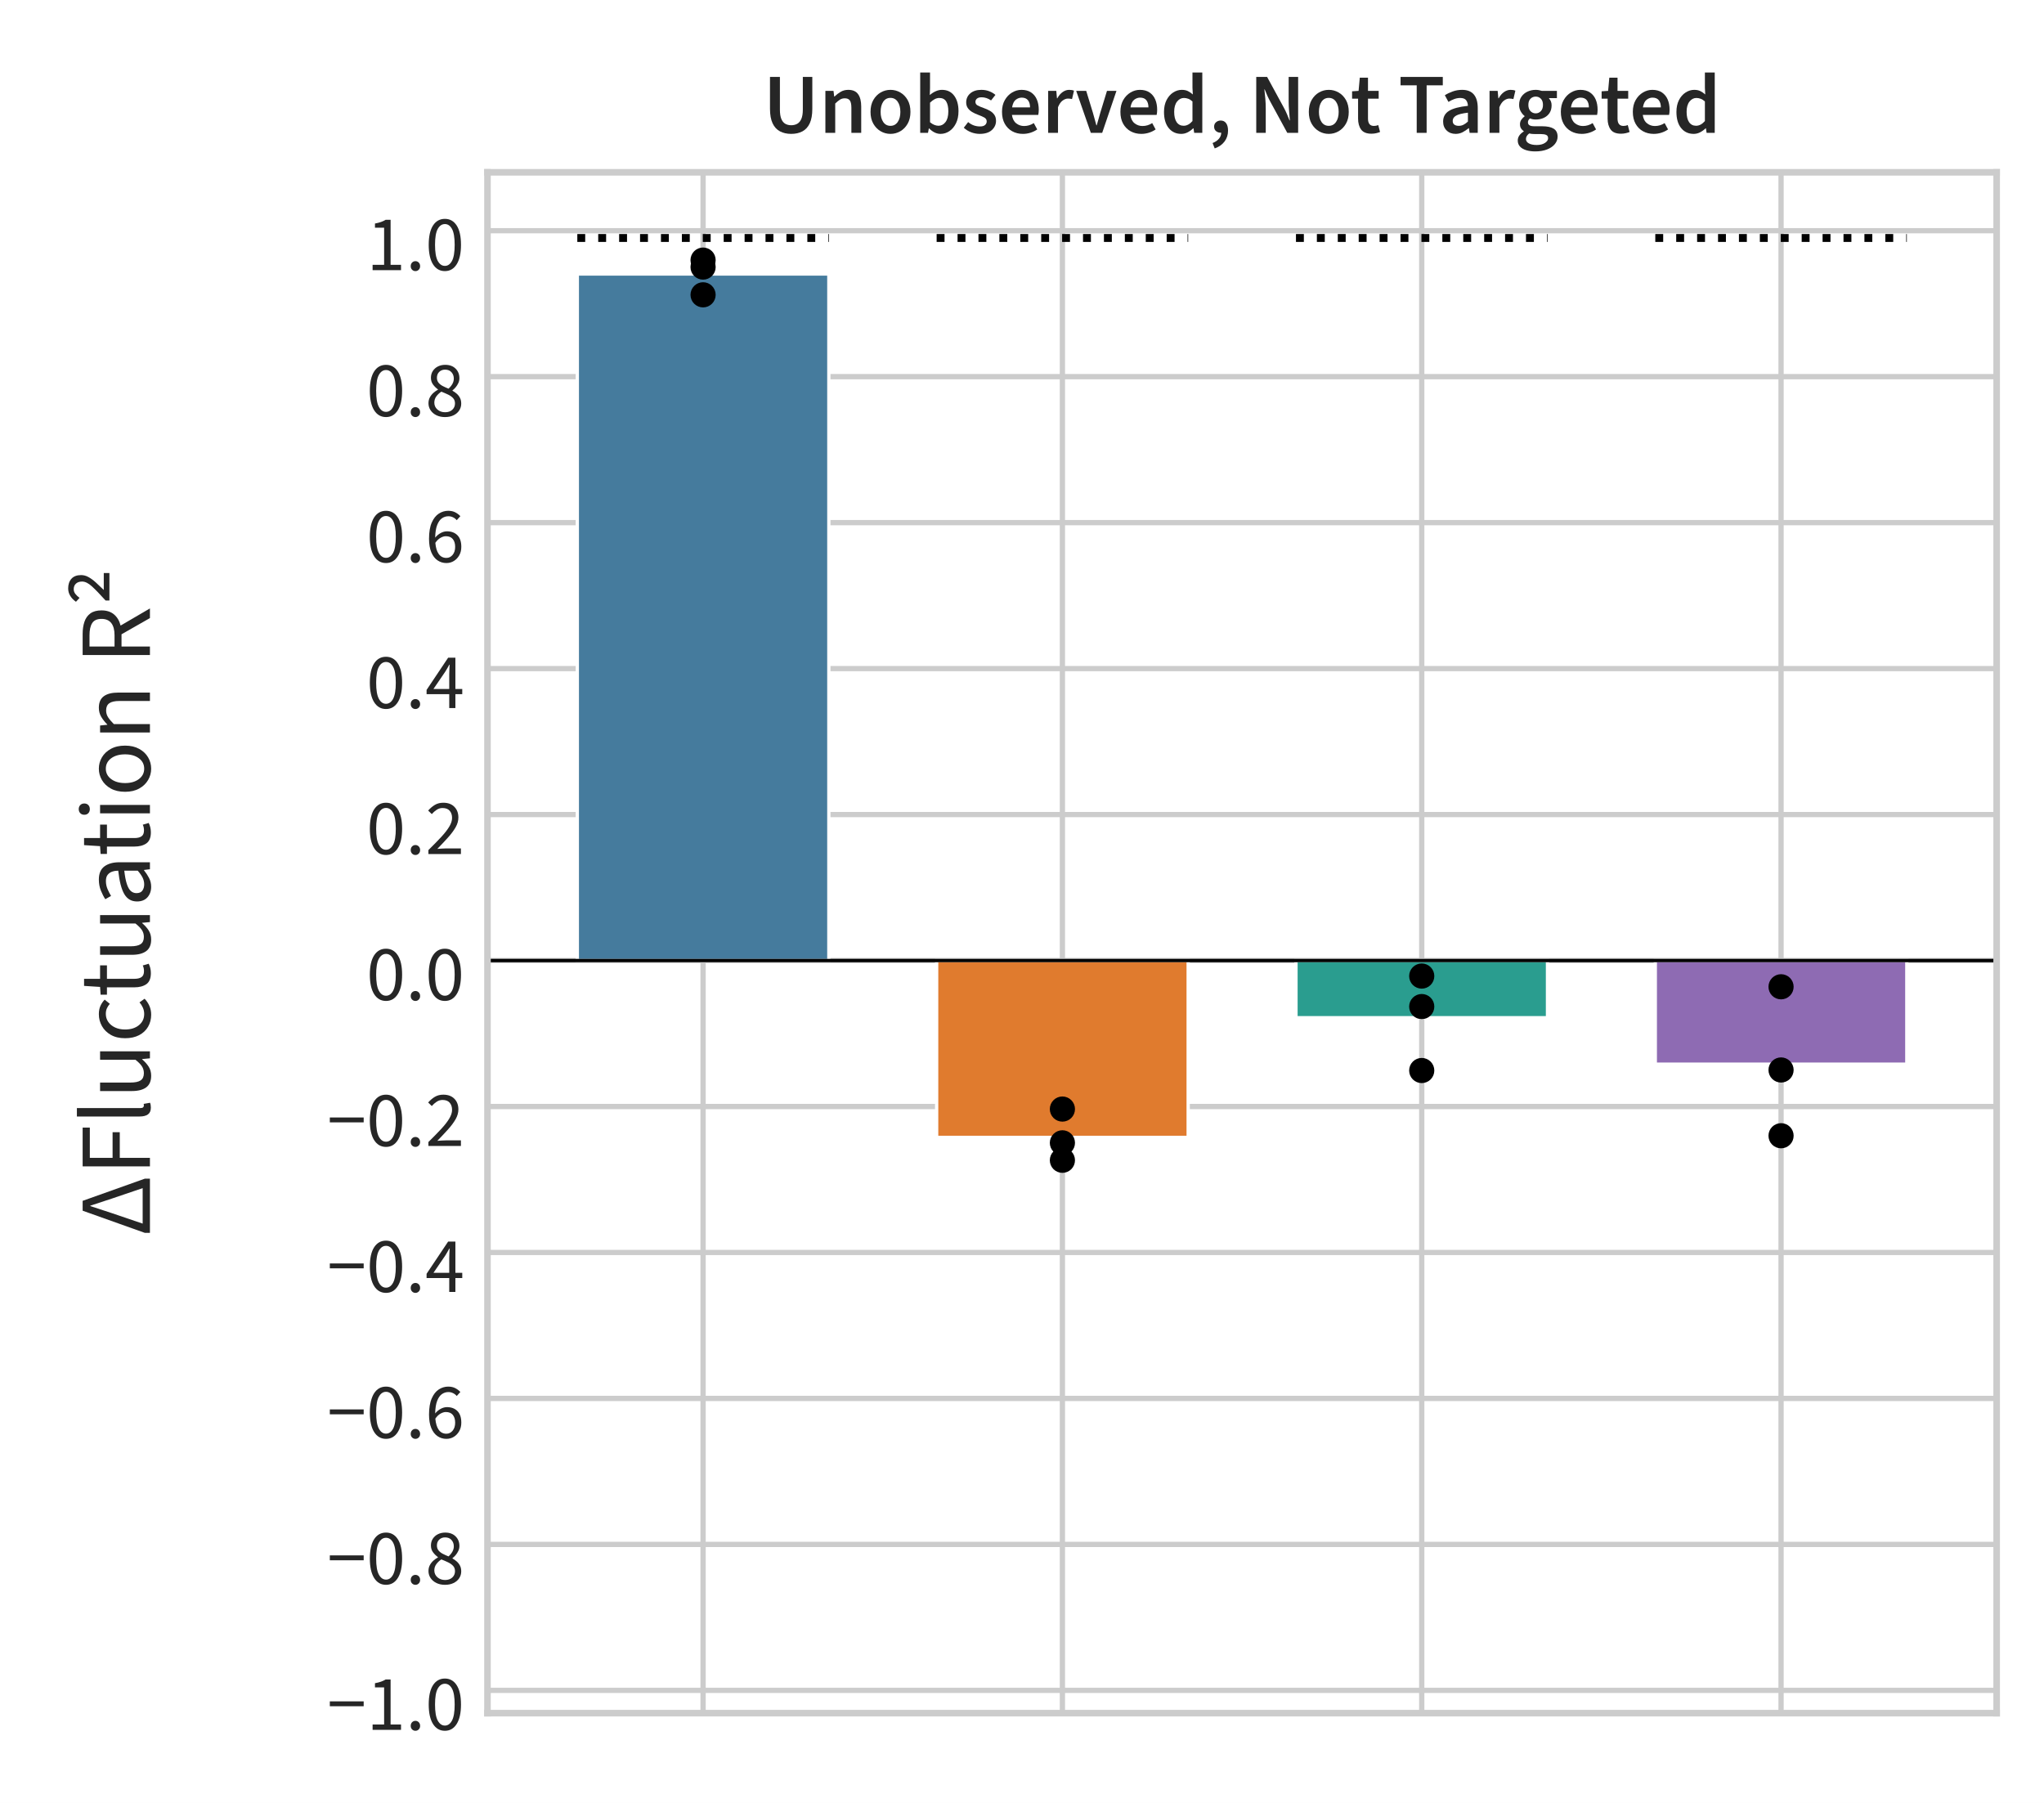
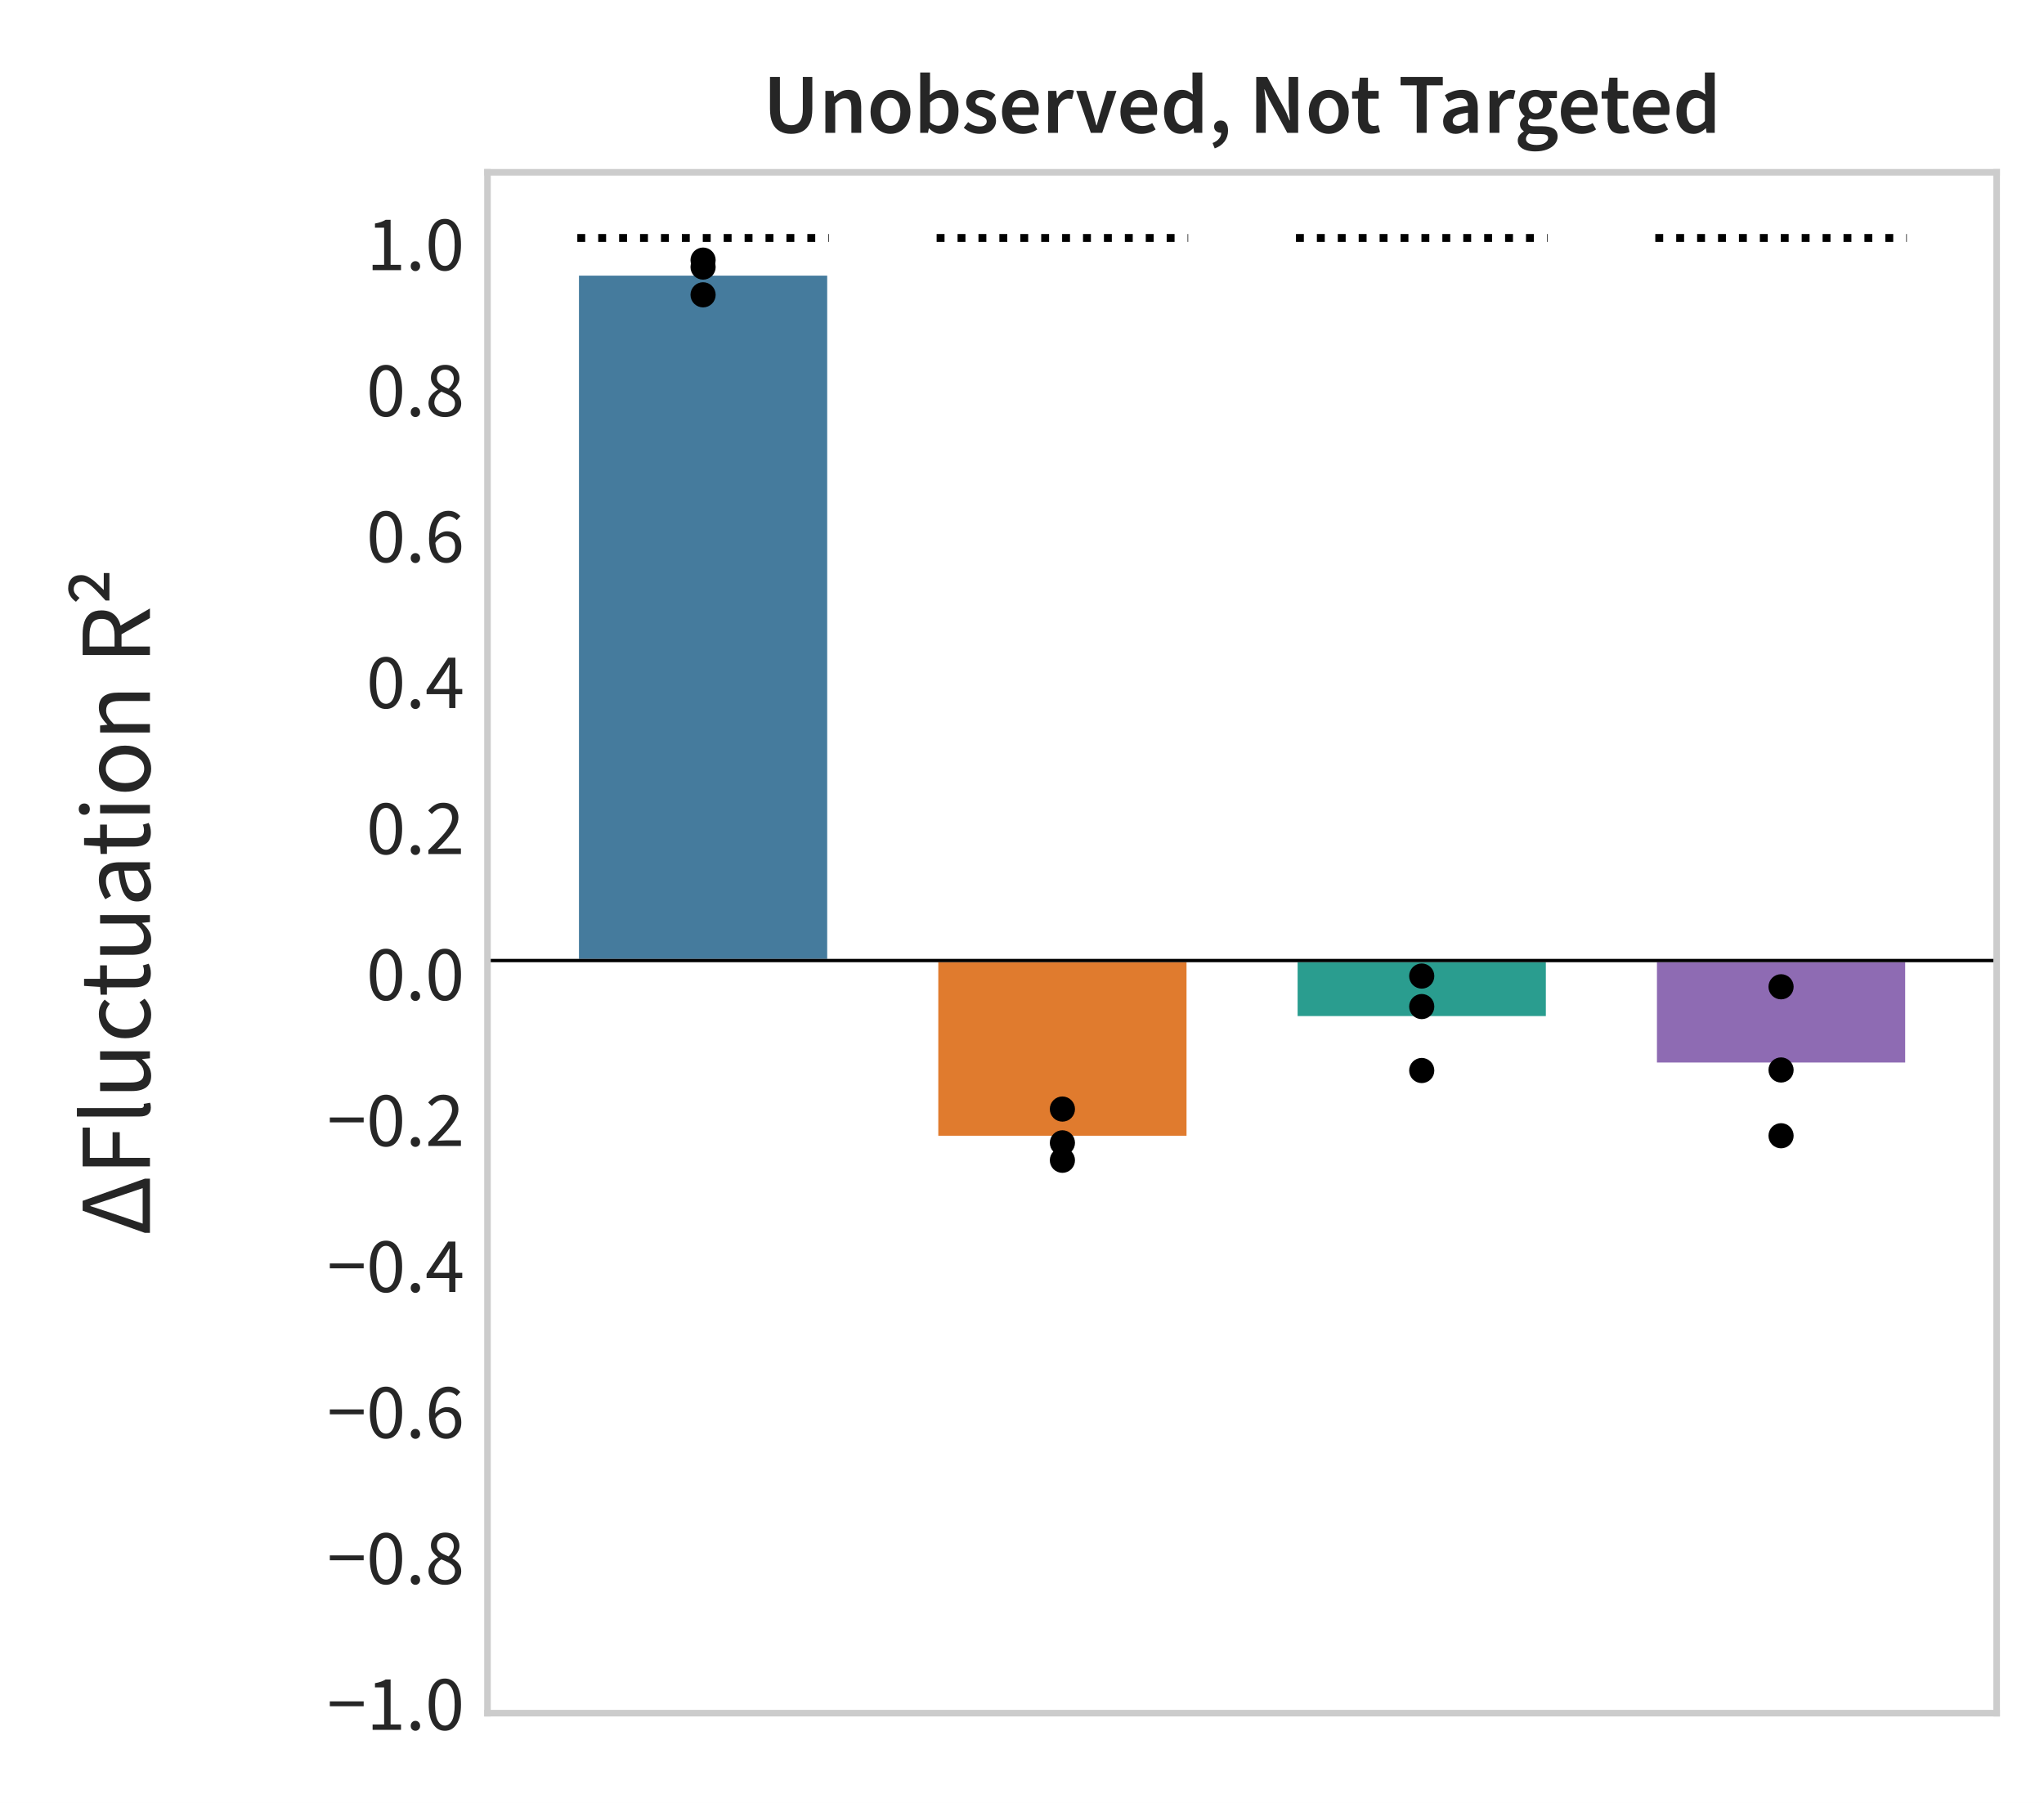
<svg xmlns="http://www.w3.org/2000/svg" xmlns:xlink="http://www.w3.org/1999/xlink" width="310.824pt" height="274.135pt" viewBox="0 0 310.824 274.135" version="1.1">
  <defs>
    <style type="text/css">*{stroke-linejoin: round; stroke-linecap: butt}</style>
  </defs>
  <g id="figure_1">
    <g id="patch_1">
      <path d="M 0 274.135  L 310.824 274.135  L 310.824 0  L 0 0  z " style="fill: #ffffff" />
    </g>
    <g id="axes_1">
      <g id="patch_2">
        <path d="M 74.13 260.486  L 303.624 260.486  L 303.624 26.2  L 74.13 26.2  z " style="fill: #ffffff" />
      </g>
      <g id="matplotlib.axis_1">
        <g id="xtick_1">
-           <g id="line2d_1">
-             <path d="M 106.915 260.486  L 106.915 26.2  " clip-path="url(#p7a3d556565)" style="fill: none; stroke: #cccccc; stroke-width: 0.8; stroke-linecap: round" />
-           </g>
+           <g id="line2d_1" />
+         </g>
+         <g id="xtick_2">
          <g id="line2d_2" />
        </g>
-         <g id="xtick_2">
-           <g id="line2d_3">
-             <path d="M 161.556 260.486  L 161.556 26.2  " clip-path="url(#p7a3d556565)" style="fill: none; stroke: #cccccc; stroke-width: 0.8; stroke-linecap: round" />
-           </g>
+         <g id="xtick_3">
+           <g id="line2d_3" />
+         </g>
+         <g id="xtick_4">
          <g id="line2d_4" />
-         </g>
-         <g id="xtick_3">
-           <g id="line2d_5">
-             <path d="M 216.198 260.486  L 216.198 26.2  " clip-path="url(#p7a3d556565)" style="fill: none; stroke: #cccccc; stroke-width: 0.8; stroke-linecap: round" />
-           </g>
-           <g id="line2d_6" />
-         </g>
-         <g id="xtick_4">
-           <g id="line2d_7">
-             <path d="M 270.839 260.486  L 270.839 26.2  " clip-path="url(#p7a3d556565)" style="fill: none; stroke: #cccccc; stroke-width: 0.8; stroke-linecap: round" />
-           </g>
-           <g id="line2d_8" />
        </g>
      </g>
      <g id="matplotlib.axis_2">
        <g id="ytick_1">
-           <g id="line2d_9">
-             <path d="M 74.13 257.023  L 303.624 257.023  " clip-path="url(#p7a3d556565)" style="fill: none; stroke: #cccccc; stroke-width: 0.8; stroke-linecap: round" />
-           </g>
-           <g id="line2d_10" />
+           <g id="line2d_5" />
          <g id="text_1">
            <g style="fill: #262626" transform="translate(49.74773 263.0229) scale(0.12 -0.12)">
              <defs>
                <path id="SourceSans3-Regular-873" d="M 218 1914  L 218 2310  L 2963 2310  L 2963 1914  L 218 1914  z " transform="scale(0.015625)" />
                <path id="SourceSans3-Regular-536" d="M 506 0  L 506 435  L 1440 435  L 1440 3443  L 698 3443  L 698 3782  Q 979 3834 1187 3907  Q 1395 3981 1562 4083  L 1965 4083  L 1965 435  L 2810 435  L 2810 0  L 506 0  z " transform="scale(0.015625)" />
                <path id="SourceSans3-Regular-56b" d="M 800 -77  Q 640 -77 528 35  Q 416 147 416 320  Q 416 506 528 618  Q 640 730 800 730  Q 954 730 1066 618  Q 1178 506 1178 320  Q 1178 147 1066 35  Q 954 -77 800 -77  z " transform="scale(0.015625)" />
                <path id="SourceSans3-Regular-535" d="M 1594 -77  Q 979 -77 630 476  Q 282 1030 282 2054  Q 282 3085 630 3622  Q 979 4160 1594 4160  Q 2202 4160 2550 3622  Q 2899 3085 2899 2054  Q 2899 1030 2550 476  Q 2202 -77 1594 -77  z M 1594 346  Q 1952 346 2169 752  Q 2387 1158 2387 2054  Q 2387 2950 2169 3344  Q 1952 3738 1594 3738  Q 1235 3738 1014 3344  Q 794 2950 794 2054  Q 794 1158 1014 752  Q 1235 346 1594 346  z " transform="scale(0.015625)" />
              </defs>
              <use xlink:href="#SourceSans3-Regular-873" />
              <use xlink:href="#SourceSans3-Regular-536" transform="translate(49.70312 0)" />
              <use xlink:href="#SourceSans3-Regular-56b" transform="translate(99.40625 0)" />
              <use xlink:href="#SourceSans3-Regular-535" transform="translate(124.3125 0)" />
            </g>
          </g>
        </g>
        <g id="ytick_2">
-           <g id="line2d_11">
-             <path d="M 74.13 234.828  L 303.624 234.828  " clip-path="url(#p7a3d556565)" style="fill: none; stroke: #cccccc; stroke-width: 0.8; stroke-linecap: round" />
-           </g>
-           <g id="line2d_12" />
+           <g id="line2d_6" />
          <g id="text_2">
            <g style="fill: #262626" transform="translate(49.74773 240.8284) scale(0.12 -0.12)">
              <defs>
                <path id="SourceSans3-Regular-53d" d="M 1600 -77  Q 1216 -77 915 67  Q 614 211 438 467  Q 262 723 262 1043  Q 262 1312 374 1520  Q 486 1728 662 1885  Q 838 2042 1030 2144  L 1030 2170  Q 806 2330 633 2560  Q 461 2790 461 3110  Q 461 3424 614 3661  Q 768 3898 1030 4029  Q 1293 4160 1619 4160  Q 2150 4160 2460 3853  Q 2771 3546 2771 3072  Q 2771 2861 2681 2672  Q 2592 2483 2464 2332  Q 2336 2182 2208 2086  L 2208 2061  Q 2394 1958 2554 1817  Q 2714 1677 2816 1481  Q 2918 1286 2918 1011  Q 2918 710 2755 460  Q 2592 211 2294 67  Q 1997 -77 1600 -77  z M 1888 2227  Q 2093 2413 2205 2617  Q 2317 2822 2317 3046  Q 2317 3347 2131 3558  Q 1946 3770 1606 3770  Q 1325 3770 1136 3590  Q 947 3411 947 3110  Q 947 2867 1078 2707  Q 1210 2547 1427 2435  Q 1645 2323 1888 2227  z M 1613 314  Q 1971 314 2192 515  Q 2413 717 2413 1030  Q 2413 1293 2259 1459  Q 2106 1626 1853 1747  Q 1600 1869 1306 1984  Q 1062 1824 899 1600  Q 736 1376 736 1094  Q 736 755 989 534  Q 1242 314 1613 314  z " transform="scale(0.015625)" />
              </defs>
              <use xlink:href="#SourceSans3-Regular-873" />
              <use xlink:href="#SourceSans3-Regular-535" transform="translate(49.70312 0)" />
              <use xlink:href="#SourceSans3-Regular-56b" transform="translate(99.40625 0)" />
              <use xlink:href="#SourceSans3-Regular-53d" transform="translate(124.3125 0)" />
            </g>
          </g>
        </g>
        <g id="ytick_3">
-           <g id="line2d_13">
-             <path d="M 74.13 212.634  L 303.624 212.634  " clip-path="url(#p7a3d556565)" style="fill: none; stroke: #cccccc; stroke-width: 0.8; stroke-linecap: round" />
-           </g>
-           <g id="line2d_14" />
+           <g id="line2d_7" />
          <g id="text_3">
            <g style="fill: #262626" transform="translate(49.74773 218.6339) scale(0.12 -0.12)">
              <defs>
                <path id="SourceSans3-Regular-53b" d="M 1670 2099  Q 1472 2099 1241 1971  Q 1011 1843 819 1562  Q 870 966 1097 652  Q 1325 339 1715 339  Q 2016 339 2221 585  Q 2426 832 2426 1235  Q 2426 1632 2237 1865  Q 2048 2099 1670 2099  z M 1715 -77  Q 1318 -77 998 140  Q 678 358 492 796  Q 307 1235 307 1888  Q 307 2707 528 3206  Q 749 3706 1104 3933  Q 1459 4160 1862 4160  Q 2195 4160 2435 4035  Q 2675 3910 2848 3725  L 2554 3398  Q 2432 3546 2253 3632  Q 2074 3718 1882 3718  Q 1594 3718 1357 3555  Q 1120 3392 969 3011  Q 819 2630 806 1984  Q 998 2221 1254 2358  Q 1510 2496 1760 2496  Q 2291 2496 2608 2179  Q 2925 1862 2925 1235  Q 2925 845 2758 550  Q 2592 256 2320 89  Q 2048 -77 1715 -77  z " transform="scale(0.015625)" />
              </defs>
              <use xlink:href="#SourceSans3-Regular-873" />
              <use xlink:href="#SourceSans3-Regular-535" transform="translate(49.70312 0)" />
              <use xlink:href="#SourceSans3-Regular-56b" transform="translate(99.40625 0)" />
              <use xlink:href="#SourceSans3-Regular-53b" transform="translate(124.3125 0)" />
            </g>
          </g>
        </g>
        <g id="ytick_4">
-           <g id="line2d_15">
-             <path d="M 74.13 190.439  L 303.624 190.439  " clip-path="url(#p7a3d556565)" style="fill: none; stroke: #cccccc; stroke-width: 0.8; stroke-linecap: round" />
-           </g>
-           <g id="line2d_16" />
+           <g id="line2d_8" />
          <g id="text_4">
            <g style="fill: #262626" transform="translate(49.74773 196.4394) scale(0.12 -0.12)">
              <defs>
                <path id="SourceSans3-Regular-539" d="M 666 1549  L 1946 1549  L 1946 2733  Q 1946 2899 1958 3129  Q 1971 3360 1978 3520  L 1952 3520  Q 1875 3373 1792 3232  Q 1709 3091 1619 2944  L 666 1549  z M 1946 0  L 1946 1126  L 109 1126  L 109 1472  L 1856 4083  L 2445 4083  L 2445 1549  L 3002 1549  L 3002 1126  L 2445 1126  L 2445 0  L 1946 0  z " transform="scale(0.015625)" />
              </defs>
              <use xlink:href="#SourceSans3-Regular-873" />
              <use xlink:href="#SourceSans3-Regular-535" transform="translate(49.70312 0)" />
              <use xlink:href="#SourceSans3-Regular-56b" transform="translate(99.40625 0)" />
              <use xlink:href="#SourceSans3-Regular-539" transform="translate(124.3125 0)" />
            </g>
          </g>
        </g>
        <g id="ytick_5">
-           <g id="line2d_17">
-             <path d="M 74.13 168.245  L 303.624 168.245  " clip-path="url(#p7a3d556565)" style="fill: none; stroke: #cccccc; stroke-width: 0.8; stroke-linecap: round" />
-           </g>
-           <g id="line2d_18" />
+           <g id="line2d_9" />
          <g id="text_5">
            <g style="fill: #262626" transform="translate(49.74773 174.2448) scale(0.12 -0.12)">
              <defs>
                <path id="SourceSans3-Regular-537" d="M 256 0  L 256 320  Q 870 922 1299 1386  Q 1728 1850 1952 2227  Q 2176 2605 2176 2931  Q 2176 3283 1984 3507  Q 1792 3731 1402 3731  Q 1146 3731 928 3587  Q 710 3443 531 3238  L 237 3526  Q 493 3814 784 3987  Q 1075 4160 1466 4160  Q 2035 4160 2361 3830  Q 2688 3501 2688 2963  Q 2688 2566 2467 2176  Q 2246 1786 1862 1357  Q 1478 928 979 416  Q 1146 429 1325 441  Q 1504 454 1664 454  L 2893 454  L 2893 0  L 256 0  z " transform="scale(0.015625)" />
              </defs>
              <use xlink:href="#SourceSans3-Regular-873" />
              <use xlink:href="#SourceSans3-Regular-535" transform="translate(49.70312 0)" />
              <use xlink:href="#SourceSans3-Regular-56b" transform="translate(99.40625 0)" />
              <use xlink:href="#SourceSans3-Regular-537" transform="translate(124.3125 0)" />
            </g>
          </g>
        </g>
        <g id="ytick_6">
-           <g id="line2d_19">
-             <path d="M 74.13 146.05  L 303.624 146.05  " clip-path="url(#p7a3d556565)" style="fill: none; stroke: #cccccc; stroke-width: 0.8; stroke-linecap: round" />
-           </g>
-           <g id="line2d_20" />
+           <g id="line2d_10" />
          <g id="text_6">
            <g style="fill: #262626" transform="translate(55.7121 152.0503) scale(0.12 -0.12)">
              <use xlink:href="#SourceSans3-Regular-535" />
              <use xlink:href="#SourceSans3-Regular-56b" transform="translate(49.70312 0)" />
              <use xlink:href="#SourceSans3-Regular-535" transform="translate(74.60938 0)" />
            </g>
          </g>
        </g>
        <g id="ytick_7">
-           <g id="line2d_21">
-             <path d="M 74.13 123.856  L 303.624 123.856  " clip-path="url(#p7a3d556565)" style="fill: none; stroke: #cccccc; stroke-width: 0.8; stroke-linecap: round" />
-           </g>
-           <g id="line2d_22" />
+           <g id="line2d_11" />
          <g id="text_7">
            <g style="fill: #262626" transform="translate(55.7121 129.8558) scale(0.12 -0.12)">
              <use xlink:href="#SourceSans3-Regular-535" />
              <use xlink:href="#SourceSans3-Regular-56b" transform="translate(49.70312 0)" />
              <use xlink:href="#SourceSans3-Regular-537" transform="translate(74.60938 0)" />
            </g>
          </g>
        </g>
        <g id="ytick_8">
-           <g id="line2d_23">
-             <path d="M 74.13 101.661  L 303.624 101.661  " clip-path="url(#p7a3d556565)" style="fill: none; stroke: #cccccc; stroke-width: 0.8; stroke-linecap: round" />
-           </g>
-           <g id="line2d_24" />
+           <g id="line2d_12" />
          <g id="text_8">
            <g style="fill: #262626" transform="translate(55.7121 107.6613) scale(0.12 -0.12)">
              <use xlink:href="#SourceSans3-Regular-535" />
              <use xlink:href="#SourceSans3-Regular-56b" transform="translate(49.70312 0)" />
              <use xlink:href="#SourceSans3-Regular-539" transform="translate(74.60938 0)" />
            </g>
          </g>
        </g>
        <g id="ytick_9">
-           <g id="line2d_25">
-             <path d="M 74.13 79.467  L 303.624 79.467  " clip-path="url(#p7a3d556565)" style="fill: none; stroke: #cccccc; stroke-width: 0.8; stroke-linecap: round" />
-           </g>
-           <g id="line2d_26" />
+           <g id="line2d_13" />
          <g id="text_9">
            <g style="fill: #262626" transform="translate(55.7121 85.46682) scale(0.12 -0.12)">
              <use xlink:href="#SourceSans3-Regular-535" />
              <use xlink:href="#SourceSans3-Regular-56b" transform="translate(49.70312 0)" />
              <use xlink:href="#SourceSans3-Regular-53b" transform="translate(74.60938 0)" />
            </g>
          </g>
        </g>
        <g id="ytick_10">
-           <g id="line2d_27">
-             <path d="M 74.13 57.272  L 303.624 57.272  " clip-path="url(#p7a3d556565)" style="fill: none; stroke: #cccccc; stroke-width: 0.8; stroke-linecap: round" />
-           </g>
-           <g id="line2d_28" />
+           <g id="line2d_14" />
          <g id="text_10">
            <g style="fill: #262626" transform="translate(55.7121 63.27231) scale(0.12 -0.12)">
              <use xlink:href="#SourceSans3-Regular-535" />
              <use xlink:href="#SourceSans3-Regular-56b" transform="translate(49.70312 0)" />
              <use xlink:href="#SourceSans3-Regular-53d" transform="translate(74.60938 0)" />
            </g>
          </g>
        </g>
        <g id="ytick_11">
-           <g id="line2d_29">
-             <path d="M 74.13 35.078  L 303.624 35.078  " clip-path="url(#p7a3d556565)" style="fill: none; stroke: #cccccc; stroke-width: 0.8; stroke-linecap: round" />
-           </g>
-           <g id="line2d_30" />
+           <g id="line2d_15" />
          <g id="text_11">
            <g style="fill: #262626" transform="translate(55.7121 41.0778) scale(0.12 -0.12)">
              <use xlink:href="#SourceSans3-Regular-536" />
              <use xlink:href="#SourceSans3-Regular-56b" transform="translate(49.70312 0)" />
              <use xlink:href="#SourceSans3-Regular-535" transform="translate(74.60938 0)" />
            </g>
          </g>
        </g>
      </g>
      <g id="patch_3">
-         <path d="M 87.79 146.05  L 126.039 146.05  L 126.039 41.661  L 87.79 41.661  z " clip-path="url(#p7a3d556565)" style="fill: #457b9d; stroke: #ffffff; stroke-width: 0.5; stroke-linejoin: miter" />
+         <path d="M 87.79 146.05  L 126.039 146.05  L 126.039 41.661  L 87.79 41.661  z " clip-path="url(#pc26b006323)" style="fill: #457b9d; stroke: #ffffff; stroke-width: 0.5; stroke-linejoin: miter" />
      </g>
      <g id="patch_4">
-         <path d="M 142.432 146.05  L 180.681 146.05  L 180.681 172.94  L 142.432 172.94  z " clip-path="url(#p7a3d556565)" style="fill: #e07b2e; stroke: #ffffff; stroke-width: 0.5; stroke-linejoin: miter" />
+         <path d="M 142.432 146.05  L 180.681 146.05  L 180.681 172.94  L 142.432 172.94  z " clip-path="url(#pc26b006323)" style="fill: #e07b2e; stroke: #ffffff; stroke-width: 0.5; stroke-linejoin: miter" />
      </g>
      <g id="patch_5">
-         <path d="M 197.073 146.05  L 235.322 146.05  L 235.322 154.744  L 197.073 154.744  z " clip-path="url(#p7a3d556565)" style="fill: #2a9d8f; stroke: #ffffff; stroke-width: 0.5; stroke-linejoin: miter" />
+         <path d="M 197.073 146.05  L 235.322 146.05  L 235.322 154.744  L 197.073 154.744  z " clip-path="url(#pc26b006323)" style="fill: #2a9d8f; stroke: #ffffff; stroke-width: 0.5; stroke-linejoin: miter" />
      </g>
      <g id="patch_6">
-         <path d="M 251.715 146.05  L 289.964 146.05  L 289.964 161.807  L 251.715 161.807  z " clip-path="url(#p7a3d556565)" style="fill: #8e6bb3; stroke: #ffffff; stroke-width: 0.5; stroke-linejoin: miter" />
+         <path d="M 251.715 146.05  L 289.964 146.05  L 289.964 161.807  L 251.715 161.807  z " clip-path="url(#pc26b006323)" style="fill: #8e6bb3; stroke: #ffffff; stroke-width: 0.5; stroke-linejoin: miter" />
      </g>
      <g id="LineCollection_1">
-         <path d="M 87.79 36.185  L 126.039 36.185  " clip-path="url(#p7a3d556565)" style="fill: none; stroke-dasharray: 1.2,1.98; stroke-dashoffset: 0; stroke: #000000; stroke-width: 1.2" />
+         <path d="M 87.79 36.185  L 126.039 36.185  " clip-path="url(#pc26b006323)" style="fill: none; stroke-dasharray: 1.2,1.98; stroke-dashoffset: 0; stroke: #000000; stroke-width: 1.2" />
      </g>
      <g id="LineCollection_2">
-         <path d="M 142.432 36.185  L 180.681 36.185  " clip-path="url(#p7a3d556565)" style="fill: none; stroke-dasharray: 1.2,1.98; stroke-dashoffset: 0; stroke: #000000; stroke-width: 1.2" />
+         <path d="M 142.432 36.185  L 180.681 36.185  " clip-path="url(#pc26b006323)" style="fill: none; stroke-dasharray: 1.2,1.98; stroke-dashoffset: 0; stroke: #000000; stroke-width: 1.2" />
      </g>
      <g id="LineCollection_3">
-         <path d="M 197.073 36.185  L 235.322 36.185  " clip-path="url(#p7a3d556565)" style="fill: none; stroke-dasharray: 1.2,1.98; stroke-dashoffset: 0; stroke: #000000; stroke-width: 1.2" />
+         <path d="M 197.073 36.185  L 235.322 36.185  " clip-path="url(#pc26b006323)" style="fill: none; stroke-dasharray: 1.2,1.98; stroke-dashoffset: 0; stroke: #000000; stroke-width: 1.2" />
      </g>
      <g id="LineCollection_4">
-         <path d="M 251.715 36.185  L 289.964 36.185  " clip-path="url(#p7a3d556565)" style="fill: none; stroke-dasharray: 1.2,1.98; stroke-dashoffset: 0; stroke: #000000; stroke-width: 1.2" />
-       </g>
-       <g id="line2d_31">
-         <path d="M 74.13 146.05  L 303.624 146.05  " clip-path="url(#p7a3d556565)" style="fill: none; stroke: #000000; stroke-width: 0.5; stroke-linecap: round" />
+         <path d="M 251.715 36.185  L 289.964 36.185  " clip-path="url(#pc26b006323)" style="fill: none; stroke-dasharray: 1.2,1.98; stroke-dashoffset: 0; stroke: #000000; stroke-width: 1.2" />
+       </g>
+       <g id="line2d_16">
+         <path d="M 74.13 146.05  L 303.624 146.05  " clip-path="url(#pc26b006323)" style="fill: none; stroke: #000000; stroke-width: 0.5; stroke-linecap: round" />
      </g>
      <g id="patch_7">
        <path d="M 74.13 260.486  L 74.13 26.2  " style="fill: none; stroke: #cccccc; stroke-linejoin: miter; stroke-linecap: square" />
      </g>
      <g id="patch_8">
        <path d="M 303.624 260.486  L 303.624 26.2  " style="fill: none; stroke: #cccccc; stroke-linejoin: miter; stroke-linecap: square" />
      </g>
      <g id="patch_9">
        <path d="M 74.13 260.486  L 303.624 260.486  " style="fill: none; stroke: #cccccc; stroke-linejoin: miter; stroke-linecap: square" />
      </g>
      <g id="patch_10">
        <path d="M 74.13 26.2  L 303.624 26.2  " style="fill: none; stroke: #cccccc; stroke-linejoin: miter; stroke-linecap: square" />
      </g>
      <g id="PathCollection_1">
        <defs>
-           <path id="m7e4feccde2" d="M 0 1.414  C 0.375 1.414 0.735 1.265 1 1  C 1.265 0.735 1.414 0.375 1.414 0  C 1.414 -0.375 1.265 -0.735 1 -1  C 0.735 -1.265 0.375 -1.414 0 -1.414  C -0.375 -1.414 -0.735 -1.265 -1 -1  C -1.265 -0.735 -1.414 -0.375 -1.414 0  C -1.414 0.375 -1.265 0.735 -1 1  C -0.735 1.265 -0.375 1.414 0 1.414  z " style="stroke: #000000" />
+           <path id="m6480105507" d="M 0 1.414  C 0.375 1.414 0.735 1.265 1 1  C 1.265 0.735 1.414 0.375 1.414 0  C 1.414 -0.375 1.265 -0.735 1 -1  C 0.735 -1.265 0.375 -1.414 0 -1.414  C -0.375 -1.414 -0.735 -1.265 -1 -1  C -1.265 -0.735 -1.414 -0.375 -1.414 0  C -1.414 0.375 -1.265 0.735 -1 1  C -0.735 1.265 -0.375 1.414 0 1.414  z " style="stroke: #000000" />
        </defs>
-         <g clip-path="url(#p7a3d556565)">
-           <use xlink:href="#m7e4feccde2" x="106.915" y="39.55" style="stroke: #000000" />
-           <use xlink:href="#m7e4feccde2" x="106.915" y="44.827" style="stroke: #000000" />
-           <use xlink:href="#m7e4feccde2" x="106.915" y="40.607" style="stroke: #000000" />
+         <g clip-path="url(#pc26b006323)">
+           <use xlink:href="#m6480105507" x="106.915" y="39.55" style="stroke: #000000" />
+           <use xlink:href="#m6480105507" x="106.915" y="44.827" style="stroke: #000000" />
+           <use xlink:href="#m6480105507" x="106.915" y="40.607" style="stroke: #000000" />
        </g>
      </g>
      <g id="PathCollection_2">
-         <g clip-path="url(#p7a3d556565)">
-           <use xlink:href="#m7e4feccde2" x="161.556" y="168.633" style="stroke: #000000" />
-           <use xlink:href="#m7e4feccde2" x="161.556" y="176.42" style="stroke: #000000" />
-           <use xlink:href="#m7e4feccde2" x="161.556" y="173.768" style="stroke: #000000" />
+         <g clip-path="url(#pc26b006323)">
+           <use xlink:href="#m6480105507" x="161.556" y="168.633" style="stroke: #000000" />
+           <use xlink:href="#m6480105507" x="161.556" y="176.42" style="stroke: #000000" />
+           <use xlink:href="#m6480105507" x="161.556" y="173.768" style="stroke: #000000" />
        </g>
      </g>
      <g id="PathCollection_3">
-         <g clip-path="url(#p7a3d556565)">
-           <use xlink:href="#m7e4feccde2" x="216.198" y="148.411" style="stroke: #000000" />
-           <use xlink:href="#m7e4feccde2" x="216.198" y="162.772" style="stroke: #000000" />
-           <use xlink:href="#m7e4feccde2" x="216.198" y="153.049" style="stroke: #000000" />
+         <g clip-path="url(#pc26b006323)">
+           <use xlink:href="#m6480105507" x="216.198" y="148.411" style="stroke: #000000" />
+           <use xlink:href="#m6480105507" x="216.198" y="162.772" style="stroke: #000000" />
+           <use xlink:href="#m6480105507" x="216.198" y="153.049" style="stroke: #000000" />
        </g>
      </g>
      <g id="PathCollection_4">
-         <g clip-path="url(#p7a3d556565)">
-           <use xlink:href="#m7e4feccde2" x="270.839" y="150.041" style="stroke: #000000" />
-           <use xlink:href="#m7e4feccde2" x="270.839" y="172.69" style="stroke: #000000" />
-           <use xlink:href="#m7e4feccde2" x="270.839" y="162.69" style="stroke: #000000" />
+         <g clip-path="url(#pc26b006323)">
+           <use xlink:href="#m6480105507" x="270.839" y="150.041" style="stroke: #000000" />
+           <use xlink:href="#m6480105507" x="270.839" y="172.69" style="stroke: #000000" />
+           <use xlink:href="#m6480105507" x="270.839" y="162.69" style="stroke: #000000" />
        </g>
      </g>
      <g id="text_12">
        <g style="fill: #262626" transform="translate(116.0504 20.2) scale(0.13 -0.13)">
          <defs>
            <path id="SourceSans3-Semibold-16" d="M 2099 -77  Q 1619 -77 1260 112  Q 902 301 707 713  Q 512 1126 512 1798  L 512 4186  L 1254 4186  L 1254 1741  Q 1254 1299 1360 1043  Q 1466 787 1658 678  Q 1850 570 2099 570  Q 2355 570 2550 678  Q 2746 787 2858 1043  Q 2970 1299 2970 1741  L 2970 4186  L 3680 4186  L 3680 1798  Q 3680 1126 3488 713  Q 3296 301 2941 112  Q 2586 -77 2099 -77  z " transform="scale(0.015625)" />
            <path id="SourceSans3-Semibold-29" d="M 467 0  L 467 3142  L 1075 3142  L 1126 2720  L 1152 2720  Q 1363 2925 1612 3072  Q 1862 3219 2182 3219  Q 2688 3219 2918 2892  Q 3149 2566 3149 1971  L 3149 0  L 2413 0  L 2413 1875  Q 2413 2266 2297 2426  Q 2182 2586 1920 2586  Q 1715 2586 1558 2486  Q 1402 2387 1203 2195  L 1203 0  L 467 0  z " transform="scale(0.015625)" />
            <path id="SourceSans3-Semibold-2a" d="M 1754 -77  Q 1363 -77 1024 118  Q 685 314 473 682  Q 262 1050 262 1568  Q 262 2093 473 2461  Q 685 2829 1024 3024  Q 1363 3219 1754 3219  Q 2150 3219 2489 3024  Q 2829 2829 3040 2461  Q 3251 2093 3251 1568  Q 3251 1050 3040 682  Q 2829 314 2489 118  Q 2150 -77 1754 -77  z M 1754 525  Q 2099 525 2297 813  Q 2496 1101 2496 1568  Q 2496 2042 2297 2330  Q 2099 2618 1754 2618  Q 1408 2618 1213 2330  Q 1018 2042 1018 1568  Q 1018 1101 1213 813  Q 1408 525 1754 525  z " transform="scale(0.015625)" />
            <path id="SourceSans3-Semibold-1d" d="M 1990 -77  Q 1542 -77 1133 333  L 1114 333  L 1050 0  L 467 0  L 467 4518  L 1203 4518  L 1203 3354  L 1184 2829  Q 1382 3002 1619 3110  Q 1856 3219 2093 3219  Q 2682 3219 3008 2784  Q 3334 2349 3334 1626  Q 3334 1088 3142 707  Q 2950 326 2646 124  Q 2342 -77 1990 -77  z M 1837 531  Q 2150 531 2361 806  Q 2573 1082 2573 1613  Q 2573 2086 2413 2348  Q 2253 2611 1894 2611  Q 1562 2611 1203 2259  L 1203 794  Q 1370 653 1533 592  Q 1696 531 1837 531  z " transform="scale(0.015625)" />
            <path id="SourceSans3-Semibold-2e" d="M 1344 -77  Q 1018 -77 701 44  Q 384 166 154 384  L 480 806  Q 685 634 905 557  Q 1126 480 1370 480  Q 1626 480 1747 589  Q 1869 698 1869 858  Q 1869 1056 1670 1158  Q 1472 1261 1210 1357  Q 986 1440 784 1558  Q 582 1677 457 1853  Q 333 2029 333 2278  Q 333 2694 640 2956  Q 947 3219 1472 3219  Q 1792 3219 2061 3113  Q 2330 3008 2522 2842  L 2195 2426  Q 1862 2662 1491 2662  Q 1254 2662 1139 2563  Q 1024 2464 1024 2317  Q 1024 2144 1190 2051  Q 1357 1958 1651 1856  Q 1894 1773 2102 1654  Q 2310 1536 2438 1353  Q 2566 1171 2566 896  Q 2566 493 2252 208  Q 1939 -77 1344 -77  z " transform="scale(0.015625)" />
            <path id="SourceSans3-Semibold-20" d="M 1728 2637  Q 1498 2637 1290 2480  Q 1082 2323 1011 1907  L 2355 1907  Q 2355 2246 2201 2441  Q 2048 2637 1728 2637  z M 1818 -77  Q 1376 -77 1021 118  Q 666 314 461 682  Q 256 1050 256 1574  Q 256 2086 467 2454  Q 678 2822 1011 3020  Q 1344 3219 1715 3219  Q 2144 3219 2432 3027  Q 2720 2835 2864 2499  Q 3008 2163 3008 1728  Q 3008 1517 2970 1344  L 998 1344  Q 1062 915 1321 713  Q 1581 512 1907 512  Q 2298 512 2637 730  L 2893 256  Q 2675 102 2396 12  Q 2118 -77 1818 -77  z " transform="scale(0.015625)" />
            <path id="SourceSans3-Semibold-2d" d="M 467 0  L 467 3142  L 1075 3142  L 1126 2586  L 1152 2586  Q 1318 2893 1552 3056  Q 1786 3219 2042 3219  Q 2266 3219 2400 3155  L 2253 2528  Q 2176 2547 2112 2556  Q 2048 2566 1946 2566  Q 1760 2566 1555 2422  Q 1350 2278 1203 1920  L 1203 0  L 467 0  z " transform="scale(0.015625)" />
            <path id="SourceSans3-Semibold-31" d="M 1171 0  L 77 3142  L 826 3142  L 1325 1510  Q 1389 1280 1456 1043  Q 1523 806 1587 563  L 1613 563  Q 1683 806 1750 1043  Q 1818 1280 1882 1510  L 2381 3142  L 3091 3142  L 2022 0  L 1171 0  z " transform="scale(0.015625)" />
            <path id="SourceSans3-Semibold-1f" d="M 1568 -77  Q 979 -77 627 358  Q 275 794 275 1568  Q 275 2080 464 2451  Q 653 2822 960 3020  Q 1267 3219 1606 3219  Q 1875 3219 2064 3126  Q 2253 3034 2432 2874  L 2406 3379  L 2406 4518  L 3142 4518  L 3142 0  L 2534 0  L 2483 339  L 2458 339  Q 2285 166 2054 44  Q 1824 -77 1568 -77  z M 1747 531  Q 2099 531 2406 883  L 2406 2349  Q 2246 2496 2086 2553  Q 1926 2611 1766 2611  Q 1466 2611 1251 2339  Q 1037 2067 1037 1574  Q 1037 1069 1222 800  Q 1408 531 1747 531  z " transform="scale(0.015625)" />
            <path id="SourceSans3-Semibold-56c" d="M 461 -1165  L 301 -762  Q 614 -640 784 -432  Q 954 -224 947 13  Q 934 13 918 13  Q 902 13 890 13  Q 704 13 560 131  Q 416 250 416 467  Q 416 672 563 797  Q 710 922 909 922  Q 1171 922 1315 723  Q 1459 525 1459 166  Q 1459 -301 1196 -649  Q 934 -998 461 -1165  z " transform="scale(0.015625)" />
            <path id="SourceSans3-Semibold-1" transform="scale(0.015625)" />
            <path id="SourceSans3-Semibold-f" d="M 531 0  L 531 4186  L 1344 4186  L 2598 1882  Q 2714 1670 2819 1427  Q 2925 1184 3021 934  L 3046 934  Q 3021 1274 2989 1642  Q 2957 2010 2957 2355  L 2957 4186  L 3667 4186  L 3667 0  L 2854 0  L 1600 2304  Q 1357 2746 1165 3251  L 1139 3251  Q 1178 2925 1210 2557  Q 1242 2189 1242 1830  L 1242 0  L 531 0  z " transform="scale(0.015625)" />
            <path id="SourceSans3-Semibold-2f" d="M 1574 -64  Q 1030 -64 803 249  Q 576 563 576 1069  L 576 2560  L 128 2560  L 128 3110  L 614 3142  L 704 4128  L 1318 4128  L 1318 3142  L 2118 3142  L 2118 2560  L 1318 2560  L 1318 1069  Q 1318 518 1760 518  Q 1939 518 2086 582  L 2221 64  Q 2099 13 1932 -25  Q 1766 -64 1574 -64  z " transform="scale(0.015625)" />
            <path id="SourceSans3-Semibold-15" d="M 1376 0  L 1376 3558  L 166 3558  L 166 4186  L 3328 4186  L 3328 3558  L 2118 3558  L 2118 0  L 1376 0  z " transform="scale(0.015625)" />
            <path id="SourceSans3-Semibold-1c" d="M 1229 -77  Q 819 -77 556 179  Q 294 435 294 845  Q 294 1376 739 1648  Q 1184 1920 2150 2022  Q 2144 2266 2019 2438  Q 1894 2611 1574 2611  Q 1344 2611 1123 2528  Q 902 2445 691 2317  L 422 2816  Q 685 2982 1014 3100  Q 1344 3219 1715 3219  Q 2304 3219 2595 2870  Q 2886 2522 2886 1856  L 2886 0  L 2278 0  L 2227 346  L 2202 346  Q 1984 166 1747 44  Q 1510 -77 1229 -77  z M 1459 525  Q 1651 525 1814 605  Q 1978 685 2150 845  L 2150 1510  Q 1510 1434 1260 1286  Q 1011 1139 1011 896  Q 1011 698 1139 611  Q 1267 525 1459 525  z " transform="scale(0.015625)" />
            <path id="SourceSans3-Semibold-22" d="M 1562 -1389  Q 1190 -1389 892 -1299  Q 595 -1210 425 -1027  Q 256 -845 256 -570  Q 256 -179 704 102  L 704 128  Q 582 205 502 333  Q 422 461 422 653  Q 422 838 528 988  Q 634 1139 768 1235  L 768 1261  Q 608 1382 483 1600  Q 358 1818 358 2093  Q 358 2458 531 2707  Q 704 2957 989 3088  Q 1274 3219 1600 3219  Q 1728 3219 1846 3196  Q 1965 3174 2061 3142  L 3187 3142  L 3187 2598  L 2598 2598  L 2598 2573  Q 2688 2477 2739 2352  Q 2790 2227 2790 2061  Q 2790 1715 2630 1478  Q 2470 1242 2201 1120  Q 1933 998 1600 998  Q 1498 998 1389 1017  Q 1280 1037 1171 1082  Q 1101 1018 1059 954  Q 1018 890 1018 781  Q 1018 646 1130 569  Q 1242 493 1530 493  L 2086 493  Q 2656 493 2947 310  Q 3238 128 3238 -282  Q 3238 -589 3033 -841  Q 2829 -1094 2451 -1241  Q 2074 -1389 1562 -1389  z M 1600 1459  Q 1824 1459 1984 1625  Q 2144 1792 2144 2093  Q 2144 2394 1987 2554  Q 1830 2714 1600 2714  Q 1370 2714 1210 2554  Q 1050 2394 1050 2093  Q 1050 1792 1210 1625  Q 1370 1459 1600 1459  z M 1677 -909  Q 2054 -909 2291 -755  Q 2528 -602 2528 -403  Q 2528 -218 2384 -154  Q 2240 -90 1971 -90  L 1542 -90  Q 1286 -90 1114 -45  Q 870 -230 870 -461  Q 870 -672 1088 -790  Q 1306 -909 1677 -909  z " transform="scale(0.015625)" />
          </defs>
          <use xlink:href="#SourceSans3-Semibold-16" />
          <use xlink:href="#SourceSans3-Semibold-29" transform="translate(65.5 0)" />
          <use xlink:href="#SourceSans3-Semibold-2a" transform="translate(121.5 0)" />
          <use xlink:href="#SourceSans3-Semibold-1d" transform="translate(176.4062 0)" />
          <use xlink:href="#SourceSans3-Semibold-2e" transform="translate(232.2969 0)" />
          <use xlink:href="#SourceSans3-Semibold-20" transform="translate(275.3906 0)" />
          <use xlink:href="#SourceSans3-Semibold-2d" transform="translate(326.0938 0)" />
          <use xlink:href="#SourceSans3-Semibold-31" transform="translate(364.9844 0)" />
          <use xlink:href="#SourceSans3-Semibold-20" transform="translate(413.8906 0)" />
          <use xlink:href="#SourceSans3-Semibold-1f" transform="translate(464.5938 0)" />
          <use xlink:href="#SourceSans3-Semibold-56c" transform="translate(521 0)" />
          <use xlink:href="#SourceSans3-Semibold-1" transform="translate(548.5 0)" />
          <use xlink:href="#SourceSans3-Semibold-f" transform="translate(568.5 0)" />
          <use xlink:href="#SourceSans3-Semibold-2a" transform="translate(634.2031 0)" />
          <use xlink:href="#SourceSans3-Semibold-2f" transform="translate(686.9062 0)" />
          <use xlink:href="#SourceSans3-Semibold-1" transform="translate(723 0)" />
          <use xlink:href="#SourceSans3-Semibold-15" transform="translate(743 0)" />
          <use xlink:href="#SourceSans3-Semibold-1c" transform="translate(790.7969 0)" />
          <use xlink:href="#SourceSans3-Semibold-2d" transform="translate(842.3906 0)" />
          <use xlink:href="#SourceSans3-Semibold-22" transform="translate(878.6875 0)" />
          <use xlink:href="#SourceSans3-Semibold-20" transform="translate(929.0938 0)" />
          <use xlink:href="#SourceSans3-Semibold-2f" transform="translate(978.7969 0)" />
          <use xlink:href="#SourceSans3-Semibold-20" transform="translate(1013.297 0)" />
          <use xlink:href="#SourceSans3-Semibold-1f" transform="translate(1064 0)" />
        </g>
      </g>
    </g>
    <g id="text_13">
      <g style="fill: #262626" transform="translate(22.8 187.9234) rotate(-90) scale(0.156 -0.156)">
        <defs>
          <path id="SourceSans3-Regular-31e" d="M 192 0  L 192 320  L 1574 4198  L 2189 4198  L 3571 320  L 3571 0  L 192 0  z M 768 454  L 2982 454  L 2330 2374  L 1888 3718  L 1862 3718  L 1421 2374  L 768 454  z " transform="scale(0.015625)" />
          <path id="SourceSans3-Regular-7" d="M 576 0  L 576 4198  L 2995 4198  L 2995 3750  L 1107 3750  L 1107 2330  L 2707 2330  L 2707 1882  L 1107 1882  L 1107 0  L 576 0  z " transform="scale(0.015625)" />
          <path id="SourceSans3-Regular-27" d="M 1082 -58  Q 787 -58 656 124  Q 525 307 525 640  L 525 4557  L 1050 4557  L 1050 602  Q 1050 480 1094 429  Q 1139 378 1203 378  Q 1229 378 1251 381  Q 1274 384 1312 390  L 1382 -6  Q 1267 -58 1082 -58  z " transform="scale(0.015625)" />
          <path id="SourceSans3-Regular-30" d="M 1434 -77  Q 941 -77 710 233  Q 480 544 480 1139  L 480 3110  L 1011 3110  L 1011 1210  Q 1011 774 1148 576  Q 1286 378 1594 378  Q 1837 378 2025 502  Q 2214 627 2432 902  L 2432 3110  L 2957 3110  L 2957 0  L 2522 0  L 2477 486  L 2458 486  Q 2240 230 1997 76  Q 1754 -77 1434 -77  z " transform="scale(0.015625)" />
          <path id="SourceSans3-Regular-1e" d="M 1760 -77  Q 1344 -77 1011 115  Q 678 307 486 672  Q 294 1037 294 1549  Q 294 2074 502 2438  Q 710 2803 1052 2995  Q 1395 3187 1792 3187  Q 2099 3187 2320 3084  Q 2541 2982 2701 2822  L 2438 2502  Q 2317 2611 2166 2681  Q 2016 2752 1811 2752  Q 1536 2752 1315 2601  Q 1094 2451 966 2179  Q 838 1907 838 1549  Q 838 1018 1107 688  Q 1376 358 1805 358  Q 2016 358 2201 441  Q 2387 525 2528 653  L 2758 333  Q 2566 147 2313 35  Q 2061 -77 1760 -77  z " transform="scale(0.015625)" />
          <path id="SourceSans3-Regular-2f" d="M 1504 -58  Q 1005 -58 809 227  Q 614 512 614 979  L 614 2682  L 154 2682  L 154 3078  L 640 3110  L 704 4109  L 1146 4109  L 1146 3110  L 1984 3110  L 1984 2682  L 1146 2682  L 1146 966  Q 1146 685 1251 528  Q 1357 371 1626 371  Q 1709 371 1798 387  Q 1888 403 1978 448  L 2086 77  Q 1965 13 1814 -22  Q 1664 -58 1504 -58  z " transform="scale(0.015625)" />
          <path id="SourceSans3-Regular-1c" d="M 1242 -77  Q 851 -77 588 153  Q 326 384 326 806  Q 326 1331 787 1600  Q 1248 1869 2246 1978  Q 2246 2176 2188 2349  Q 2131 2522 1993 2634  Q 1856 2746 1600 2746  Q 1331 2746 1094 2643  Q 858 2541 672 2426  L 467 2784  Q 685 2931 1001 3059  Q 1318 3187 1690 3187  Q 2259 3187 2515 2838  Q 2771 2490 2771 1907  L 2771 0  L 2336 0  L 2291 371  L 2272 371  Q 2042 186 1789 54  Q 1536 -77 1242 -77  z M 1389 358  Q 1613 358 1817 460  Q 2022 563 2246 762  L 2246 1600  Q 1722 1542 1414 1440  Q 1107 1338 976 1190  Q 845 1043 845 838  Q 845 582 1005 470  Q 1165 358 1389 358  z " transform="scale(0.015625)" />
          <path id="SourceSans3-Regular-24" d="M 525 0  L 525 3110  L 1050 3110  L 1050 0  L 525 0  z M 787 3750  Q 633 3750 534 3843  Q 435 3936 435 4096  Q 435 4250 534 4346  Q 633 4442 787 4442  Q 941 4442 1040 4346  Q 1139 4250 1139 4096  Q 1139 3936 1040 3843  Q 941 3750 787 3750  z " transform="scale(0.015625)" />
          <path id="SourceSans3-Regular-2a" d="M 1734 -77  Q 1357 -77 1027 115  Q 698 307 496 672  Q 294 1037 294 1549  Q 294 2074 496 2438  Q 698 2803 1027 2995  Q 1357 3187 1734 3187  Q 2118 3187 2444 2995  Q 2771 2803 2972 2438  Q 3174 2074 3174 1549  Q 3174 1037 2972 672  Q 2771 307 2444 115  Q 2118 -77 1734 -77  z M 1734 358  Q 2138 358 2384 688  Q 2630 1018 2630 1549  Q 2630 2086 2384 2419  Q 2138 2752 1734 2752  Q 1338 2752 1088 2419  Q 838 2086 838 1549  Q 838 1018 1088 688  Q 1338 358 1734 358  z " transform="scale(0.015625)" />
          <path id="SourceSans3-Regular-29" d="M 525 0  L 525 3110  L 960 3110  L 1005 2662  L 1024 2662  Q 1248 2886 1497 3036  Q 1747 3187 2067 3187  Q 2560 3187 2787 2876  Q 3014 2566 3014 1971  L 3014 0  L 2490 0  L 2490 1901  Q 2490 2336 2349 2534  Q 2208 2733 1901 2733  Q 1664 2733 1475 2611  Q 1286 2490 1050 2253  L 1050 0  L 525 0  z " transform="scale(0.015625)" />
          <path id="SourceSans3-Regular-1" transform="scale(0.015625)" />
          <path id="SourceSans3-Regular-13" d="M 576 0  L 576 4198  L 1888 4198  Q 2317 4198 2649 4086  Q 2982 3974 3171 3715  Q 3360 3456 3360 3021  Q 3360 2534 3104 2236  Q 2848 1939 2413 1830  L 3482 0  L 2880 0  L 1869 1773  L 1107 1773  L 1107 0  L 576 0  z M 1107 2208  L 1811 2208  Q 2304 2208 2566 2409  Q 2829 2611 2829 3021  Q 2829 3437 2566 3603  Q 2304 3770 1811 3770  L 1107 3770  L 1107 2208  z " transform="scale(0.015625)" />
          <path id="SourceSans3-Regular-7b8" d="M 333 2528  L 333 2765  Q 915 3290 1216 3619  Q 1517 3949 1517 4230  Q 1517 4474 1389 4614  Q 1261 4755 1037 4755  Q 877 4755 742 4649  Q 608 4544 499 4390  L 256 4614  Q 403 4832 617 4966  Q 832 5101 1088 5101  Q 1466 5101 1693 4896  Q 1920 4691 1920 4294  Q 1920 4058 1798 3837  Q 1677 3616 1469 3385  Q 1261 3155 992 2880  L 2048 2880  L 2048 2528  L 333 2528  z " transform="scale(0.015625)" />
        </defs>
        <use xlink:href="#SourceSans3-Regular-31e" />
        <use xlink:href="#SourceSans3-Regular-7" transform="translate(58.79688 0)" />
        <use xlink:href="#SourceSans3-Regular-27" transform="translate(108.2031 0)" />
        <use xlink:href="#SourceSans3-Regular-30" transform="translate(133.7031 0)" />
        <use xlink:href="#SourceSans3-Regular-1e" transform="translate(188.1094 0)" />
        <use xlink:href="#SourceSans3-Regular-2f" transform="translate(232.7031 0)" />
        <use xlink:href="#SourceSans3-Regular-30" transform="translate(266.5 0)" />
        <use xlink:href="#SourceSans3-Regular-1c" transform="translate(320.9062 0)" />
        <use xlink:href="#SourceSans3-Regular-2f" transform="translate(369.9062 0)" />
        <use xlink:href="#SourceSans3-Regular-24" transform="translate(403.7031 0)" />
        <use xlink:href="#SourceSans3-Regular-2a" transform="translate(428.2969 0)" />
        <use xlink:href="#SourceSans3-Regular-29" transform="translate(482.5 0)" />
        <use xlink:href="#SourceSans3-Regular-1" transform="translate(537.2031 0)" />
        <use xlink:href="#SourceSans3-Regular-13" transform="translate(557.2031 0)" />
        <use xlink:href="#SourceSans3-Regular-7b8" transform="translate(614.1094 0)" />
      </g>
    </g>
  </g>
  <defs>
-     <clipPath id="p7a3d556565">
+     <clipPath id="pc26b006323">
      <rect x="74.13" y="26.2" width="229.494" height="234.286" />
    </clipPath>
  </defs>
</svg>
